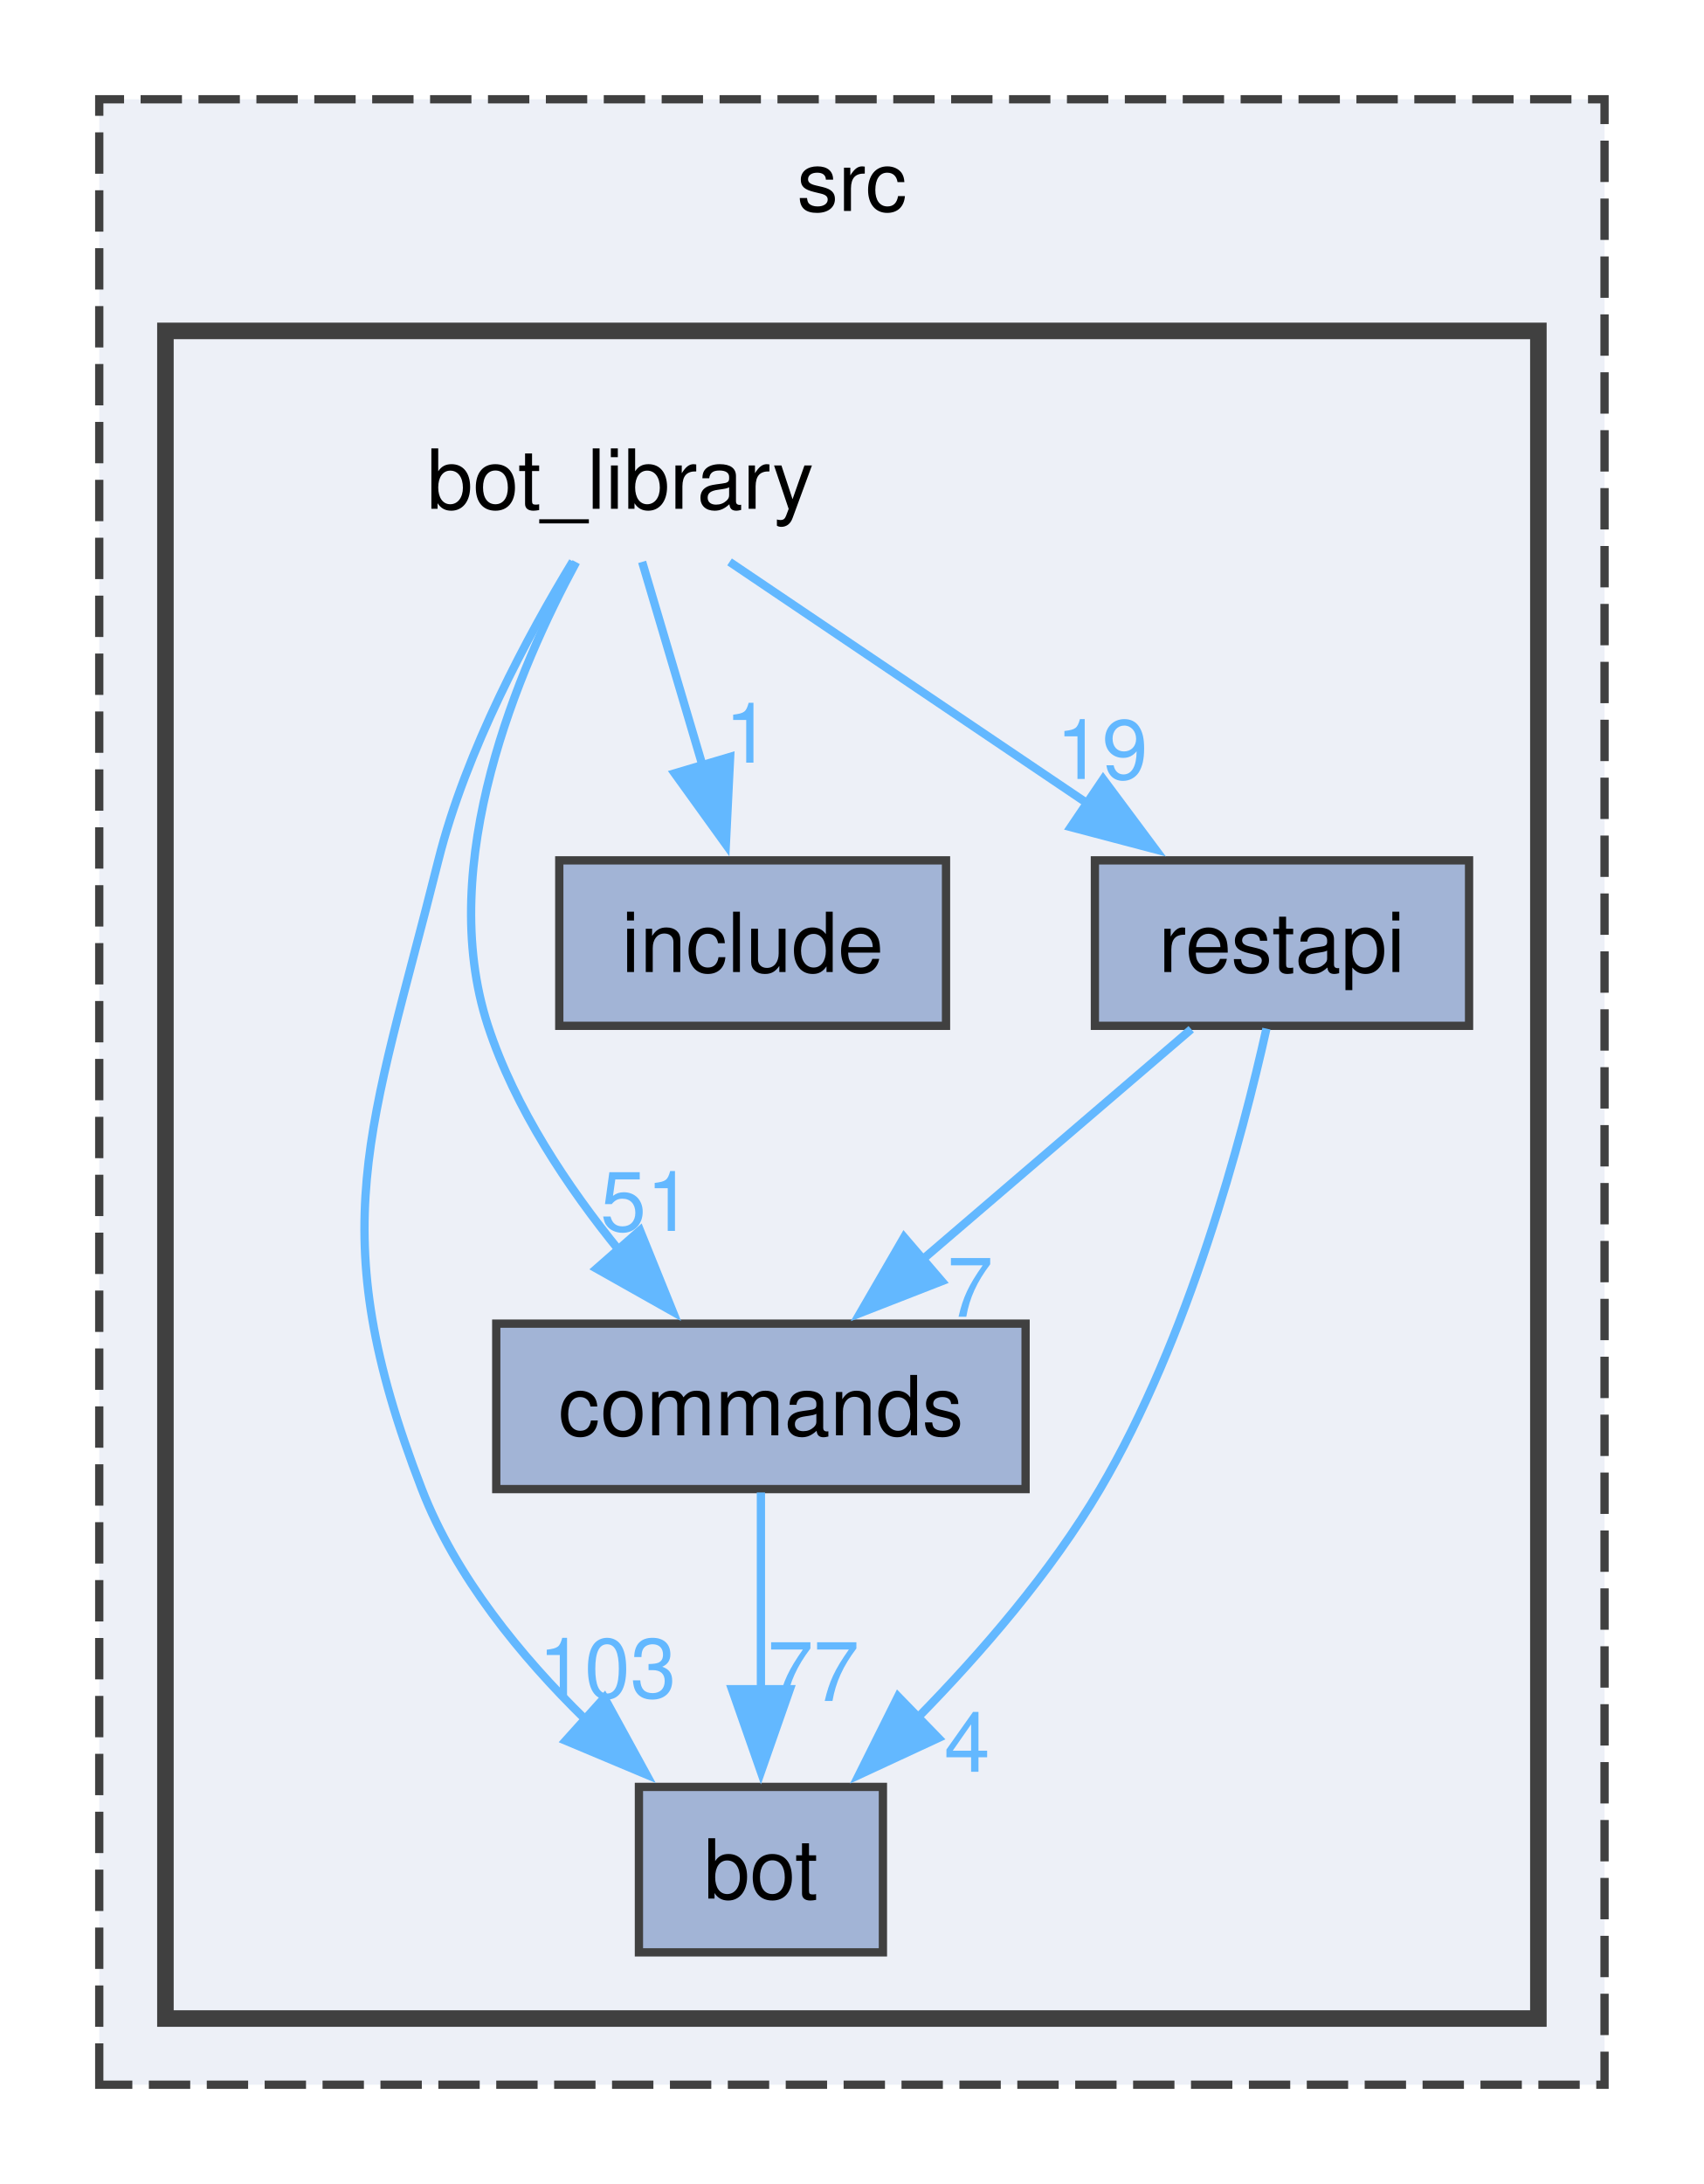
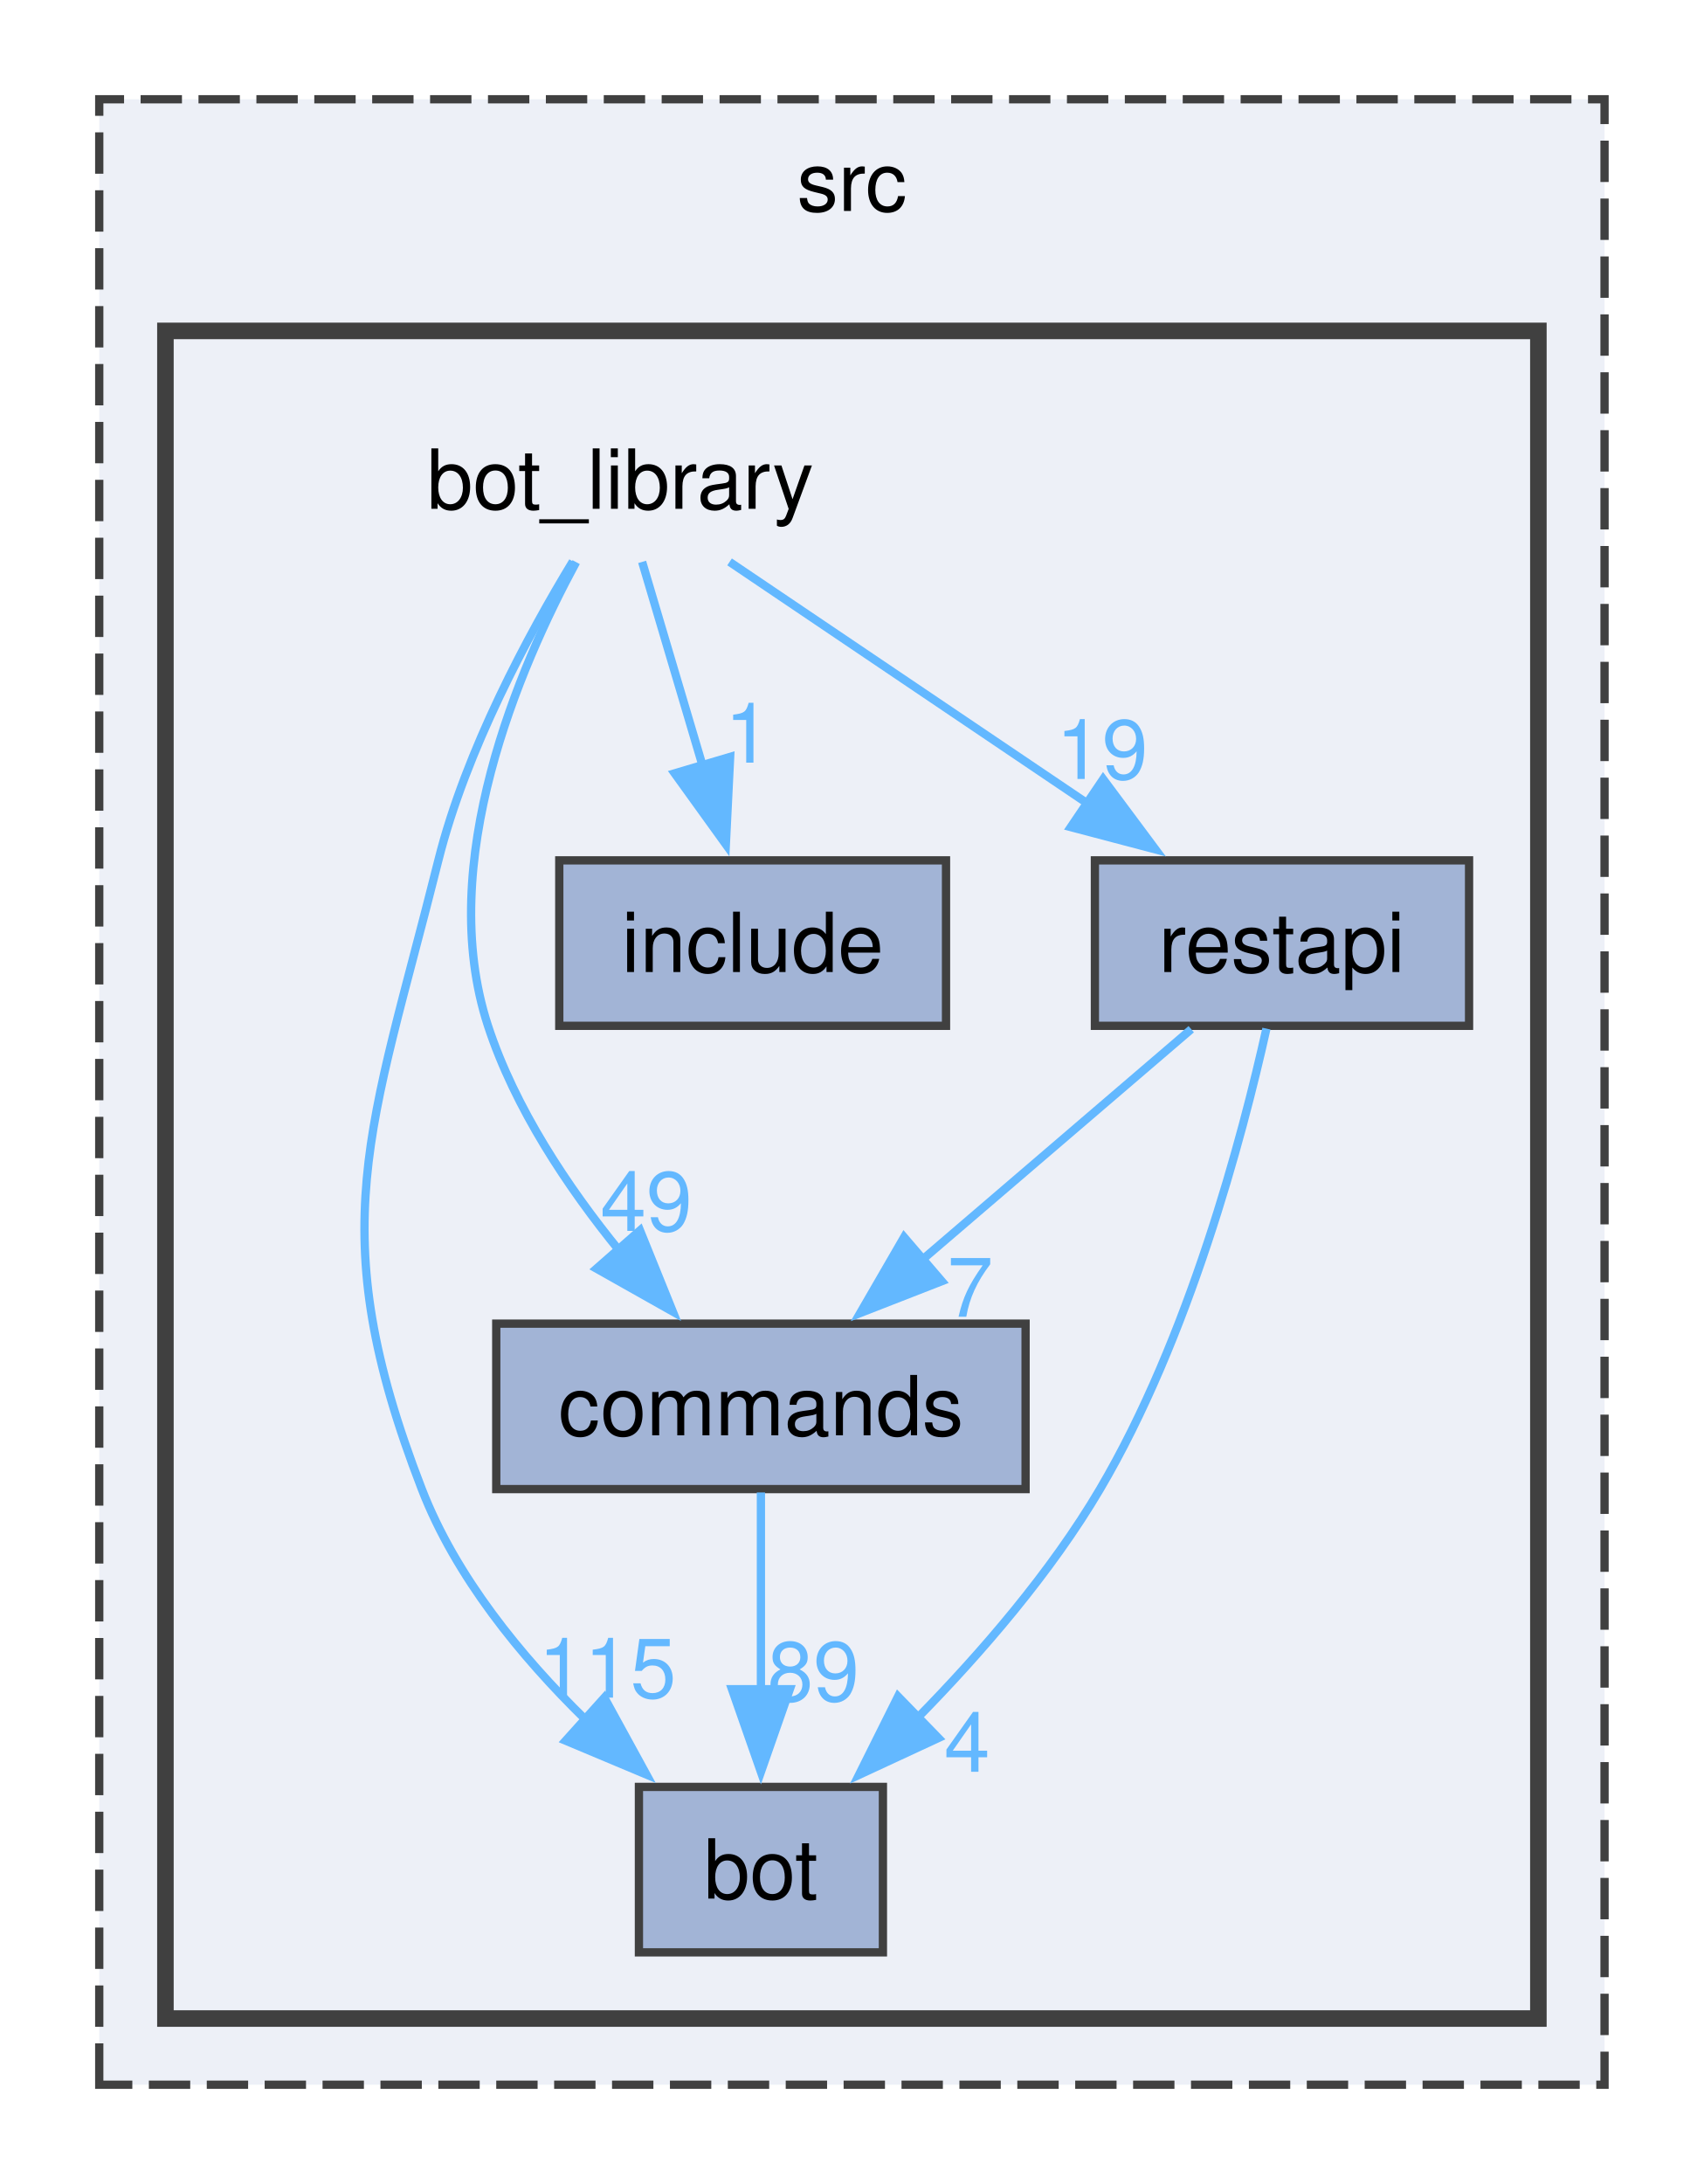
<svg xmlns="http://www.w3.org/2000/svg" xmlns:xlink="http://www.w3.org/1999/xlink" width="206pt" height="264pt" viewBox="0.00 0.00 206.00 264.00">
  <g id="graph0" class="graph" transform="scale(1 1) rotate(0) translate(4 260)">
    <g id="clust1" class="cluster">
      <g id="a_clust1">
        <a xlink:href="dir_68267d1309a1af8e8297ef4c3efbcdba.html" target="_top" xlink:title="src">
          <polygon fill="#edf0f7" stroke="#404040" stroke-dasharray="5,2" points="8,-8 8,-248 190,-248 190,-8 8,-8" />
          <text text-anchor="middle" x="99" y="-234.5" font-family="Helvetica,sans-Serif" font-size="10.00">src</text>
        </a>
      </g>
    </g>
    <g id="clust2" class="cluster">
      <g id="a_clust2">
        <a xlink:href="dir_be3b34367be430ae387384d9c29f3df4.html" target="_top">
          <polygon fill="#edf0f7" stroke="#404040" stroke-width="2" points="16,-16 16,-220 182,-220 182,-16 16,-16" />
        </a>
      </g>
    </g>
    <g id="node1" class="node">
      <text text-anchor="middle" x="71" y="-198.5" font-family="Helvetica,sans-Serif" font-size="10.00">bot_library</text>
    </g>
    <g id="node2" class="node">
      <g id="a_node2">
        <a xlink:href="dir_cac0b191d0d7d0dd67d730930ce5fa13.html" target="_top" xlink:title="bot">
          <polygon fill="#a2b4d6" stroke="#404040" points="102.75,-44 73.25,-44 73.25,-24 102.75,-24 102.75,-44" />
          <text text-anchor="middle" x="88" y="-30.5" font-family="Helvetica,sans-Serif" font-size="10.00">bot</text>
        </a>
      </g>
    </g>
    <g id="edge4" class="edge">
      <g id="a_edge4">
        <a xlink:href="dir_000002_000001.html" target="_top">
          <path fill="none" stroke="#63b8ff" d="M65.26,-192.13C59.93,-183.35 52.34,-169.33 49,-156 40.8,-123.22 34.8,-111.51 47,-80 51.1,-69.4 58.99,-59.77 66.77,-52.16" />
          <polygon fill="#63b8ff" stroke="#63b8ff" points="69.07,-54.79 74.16,-45.49 64.39,-49.59 69.07,-54.79" />
        </a>
      </g>
      <g id="a_edge4-headlabel">
-         <a xlink:href="dir_000002_000001.html" target="_top" xlink:title="103">
-           <text text-anchor="middle" x="69.43" y="-54.79" font-family="Helvetica,sans-Serif" font-size="10.00" fill="#63b8ff">103</text>
+         <a xlink:href="dir_000002_000001.html" target="_top" xlink:title="115">
+           <text text-anchor="middle" x="69.43" y="-54.79" font-family="Helvetica,sans-Serif" font-size="10.00" fill="#63b8ff">115</text>
        </a>
      </g>
    </g>
    <g id="node3" class="node">
      <g id="a_node3">
        <a xlink:href="dir_261c5c8db3e2632ea4bb1b96cd6e78dc.html" target="_top" xlink:title="commands">
          <polygon fill="#a2b4d6" stroke="#404040" points="120,-100 56,-100 56,-80 120,-80 120,-100" />
          <text text-anchor="middle" x="88" y="-86.5" font-family="Helvetica,sans-Serif" font-size="10.00">commands</text>
        </a>
      </g>
    </g>
    <g id="edge1" class="edge">
      <g id="a_edge1">
        <a xlink:href="dir_000002_000006.html" target="_top">
          <path fill="none" stroke="#63b8ff" d="M65.66,-192.05C58.81,-179.41 48.56,-155.66 55,-136 58.26,-126.05 64.64,-116.48 70.94,-108.75" />
          <polygon fill="#63b8ff" stroke="#63b8ff" points="73.38,-111.27 77.35,-101.45 68.12,-106.65 73.38,-111.27" />
        </a>
      </g>
      <g id="a_edge1-headlabel">
-         <a xlink:href="dir_000002_000006.html" target="_top" xlink:title="51">
-           <text text-anchor="middle" x="74.14" y="-111.21" font-family="Helvetica,sans-Serif" font-size="10.00" fill="#63b8ff">51</text>
+         <a xlink:href="dir_000002_000006.html" target="_top" xlink:title="49">
+           <text text-anchor="middle" x="74.14" y="-111.21" font-family="Helvetica,sans-Serif" font-size="10.00" fill="#63b8ff">49</text>
        </a>
      </g>
    </g>
    <g id="node4" class="node">
      <g id="a_node4">
        <a xlink:href="dir_c4d2f9b4f1f7fe32328b7bf14437c809.html" target="_top" xlink:title="include">
          <polygon fill="#a2b4d6" stroke="#404040" points="110.38,-156 63.62,-156 63.62,-136 110.38,-136 110.38,-156" />
          <text text-anchor="middle" x="87" y="-142.5" font-family="Helvetica,sans-Serif" font-size="10.00">include</text>
        </a>
      </g>
    </g>
    <g id="edge3" class="edge">
      <g id="a_edge3">
        <a xlink:href="dir_000002_000019.html" target="_top">
          <path fill="none" stroke="#63b8ff" d="M73.64,-192.08C75.62,-185.4 78.41,-175.99 80.93,-167.5" />
          <polygon fill="#63b8ff" stroke="#63b8ff" points="84.28,-168.51 83.76,-157.93 77.57,-166.52 84.28,-168.51" />
        </a>
      </g>
      <g id="a_edge3-headlabel">
        <a xlink:href="dir_000002_000019.html" target="_top" xlink:title="1">
          <text text-anchor="middle" x="86.41" y="-167.81" font-family="Helvetica,sans-Serif" font-size="10.00" fill="#63b8ff">1</text>
        </a>
      </g>
    </g>
    <g id="node5" class="node">
      <g id="a_node5">
        <a xlink:href="dir_31c8f4e7515f0a446677b1df1435d5ea.html" target="_top" xlink:title="restapi">
          <polygon fill="#a2b4d6" stroke="#404040" points="173.62,-156 128.38,-156 128.38,-136 173.62,-136 173.62,-156" />
          <text text-anchor="middle" x="151" y="-142.5" font-family="Helvetica,sans-Serif" font-size="10.00">restapi</text>
        </a>
      </g>
    </g>
    <g id="edge2" class="edge">
      <g id="a_edge2">
-         <a xlink:href="dir_000002_000033.html" target="_top">
+         <a xlink:href="dir_000002_000035.html" target="_top">
          <path fill="none" stroke="#63b8ff" d="M84.21,-192.08C96.04,-184.1 113.65,-172.21 127.82,-162.65" />
          <polygon fill="#63b8ff" stroke="#63b8ff" points="129.38,-165.82 135.71,-157.32 125.46,-160.02 129.38,-165.82" />
        </a>
      </g>
      <g id="a_edge2-headlabel">
-         <a xlink:href="dir_000002_000033.html" target="_top" xlink:title="19">
+         <a xlink:href="dir_000002_000035.html" target="_top" xlink:title="19">
          <text text-anchor="middle" x="129.24" y="-165.84" font-family="Helvetica,sans-Serif" font-size="10.00" fill="#63b8ff">19</text>
        </a>
      </g>
    </g>
    <g id="edge5" class="edge">
      <g id="a_edge5">
        <a xlink:href="dir_000006_000001.html" target="_top">
          <path fill="none" stroke="#63b8ff" d="M88,-79.59C88,-73.01 88,-63.96 88,-55.73" />
          <polygon fill="#63b8ff" stroke="#63b8ff" points="91.5,-55.81 88,-45.81 84.5,-55.81 91.5,-55.81" />
        </a>
      </g>
      <g id="a_edge5-headlabel">
-         <a xlink:href="dir_000006_000001.html" target="_top" xlink:title="77">
-           <text text-anchor="middle" x="94.34" y="-54.39" font-family="Helvetica,sans-Serif" font-size="10.00" fill="#63b8ff">77</text>
+         <a xlink:href="dir_000006_000001.html" target="_top" xlink:title="89">
+           <text text-anchor="middle" x="94.34" y="-54.39" font-family="Helvetica,sans-Serif" font-size="10.00" fill="#63b8ff">89</text>
        </a>
      </g>
    </g>
    <g id="edge7" class="edge">
      <g id="a_edge7">
-         <a xlink:href="dir_000033_000001.html" target="_top">
+         <a xlink:href="dir_000035_000001.html" target="_top">
          <path fill="none" stroke="#63b8ff" d="M149.12,-135.66C146.2,-122.56 139.77,-98.27 129,-80 123.07,-69.94 114.63,-60.19 106.94,-52.35" />
          <polygon fill="#63b8ff" stroke="#63b8ff" points="109.46,-49.91 99.85,-45.45 104.58,-54.93 109.46,-49.91" />
        </a>
      </g>
      <g id="a_edge7-headlabel">
-         <a xlink:href="dir_000033_000001.html" target="_top" xlink:title="4">
+         <a xlink:href="dir_000035_000001.html" target="_top" xlink:title="4">
          <text text-anchor="middle" x="112.93" y="-45.83" font-family="Helvetica,sans-Serif" font-size="10.00" fill="#63b8ff">4</text>
        </a>
      </g>
    </g>
    <g id="edge6" class="edge">
      <g id="a_edge6">
-         <a xlink:href="dir_000033_000006.html" target="_top">
+         <a xlink:href="dir_000035_000006.html" target="_top">
          <path fill="none" stroke="#63b8ff" d="M140.03,-135.59C131.08,-127.93 118.23,-116.91 107.54,-107.75" />
          <polygon fill="#63b8ff" stroke="#63b8ff" points="109.87,-105.13 100,-101.28 105.31,-110.45 109.87,-105.13" />
        </a>
      </g>
      <g id="a_edge6-headlabel">
-         <a xlink:href="dir_000033_000006.html" target="_top" xlink:title="7">
+         <a xlink:href="dir_000035_000006.html" target="_top" xlink:title="7">
          <text text-anchor="middle" x="113.3" y="-100.83" font-family="Helvetica,sans-Serif" font-size="10.00" fill="#63b8ff">7</text>
        </a>
      </g>
    </g>
  </g>
</svg>
